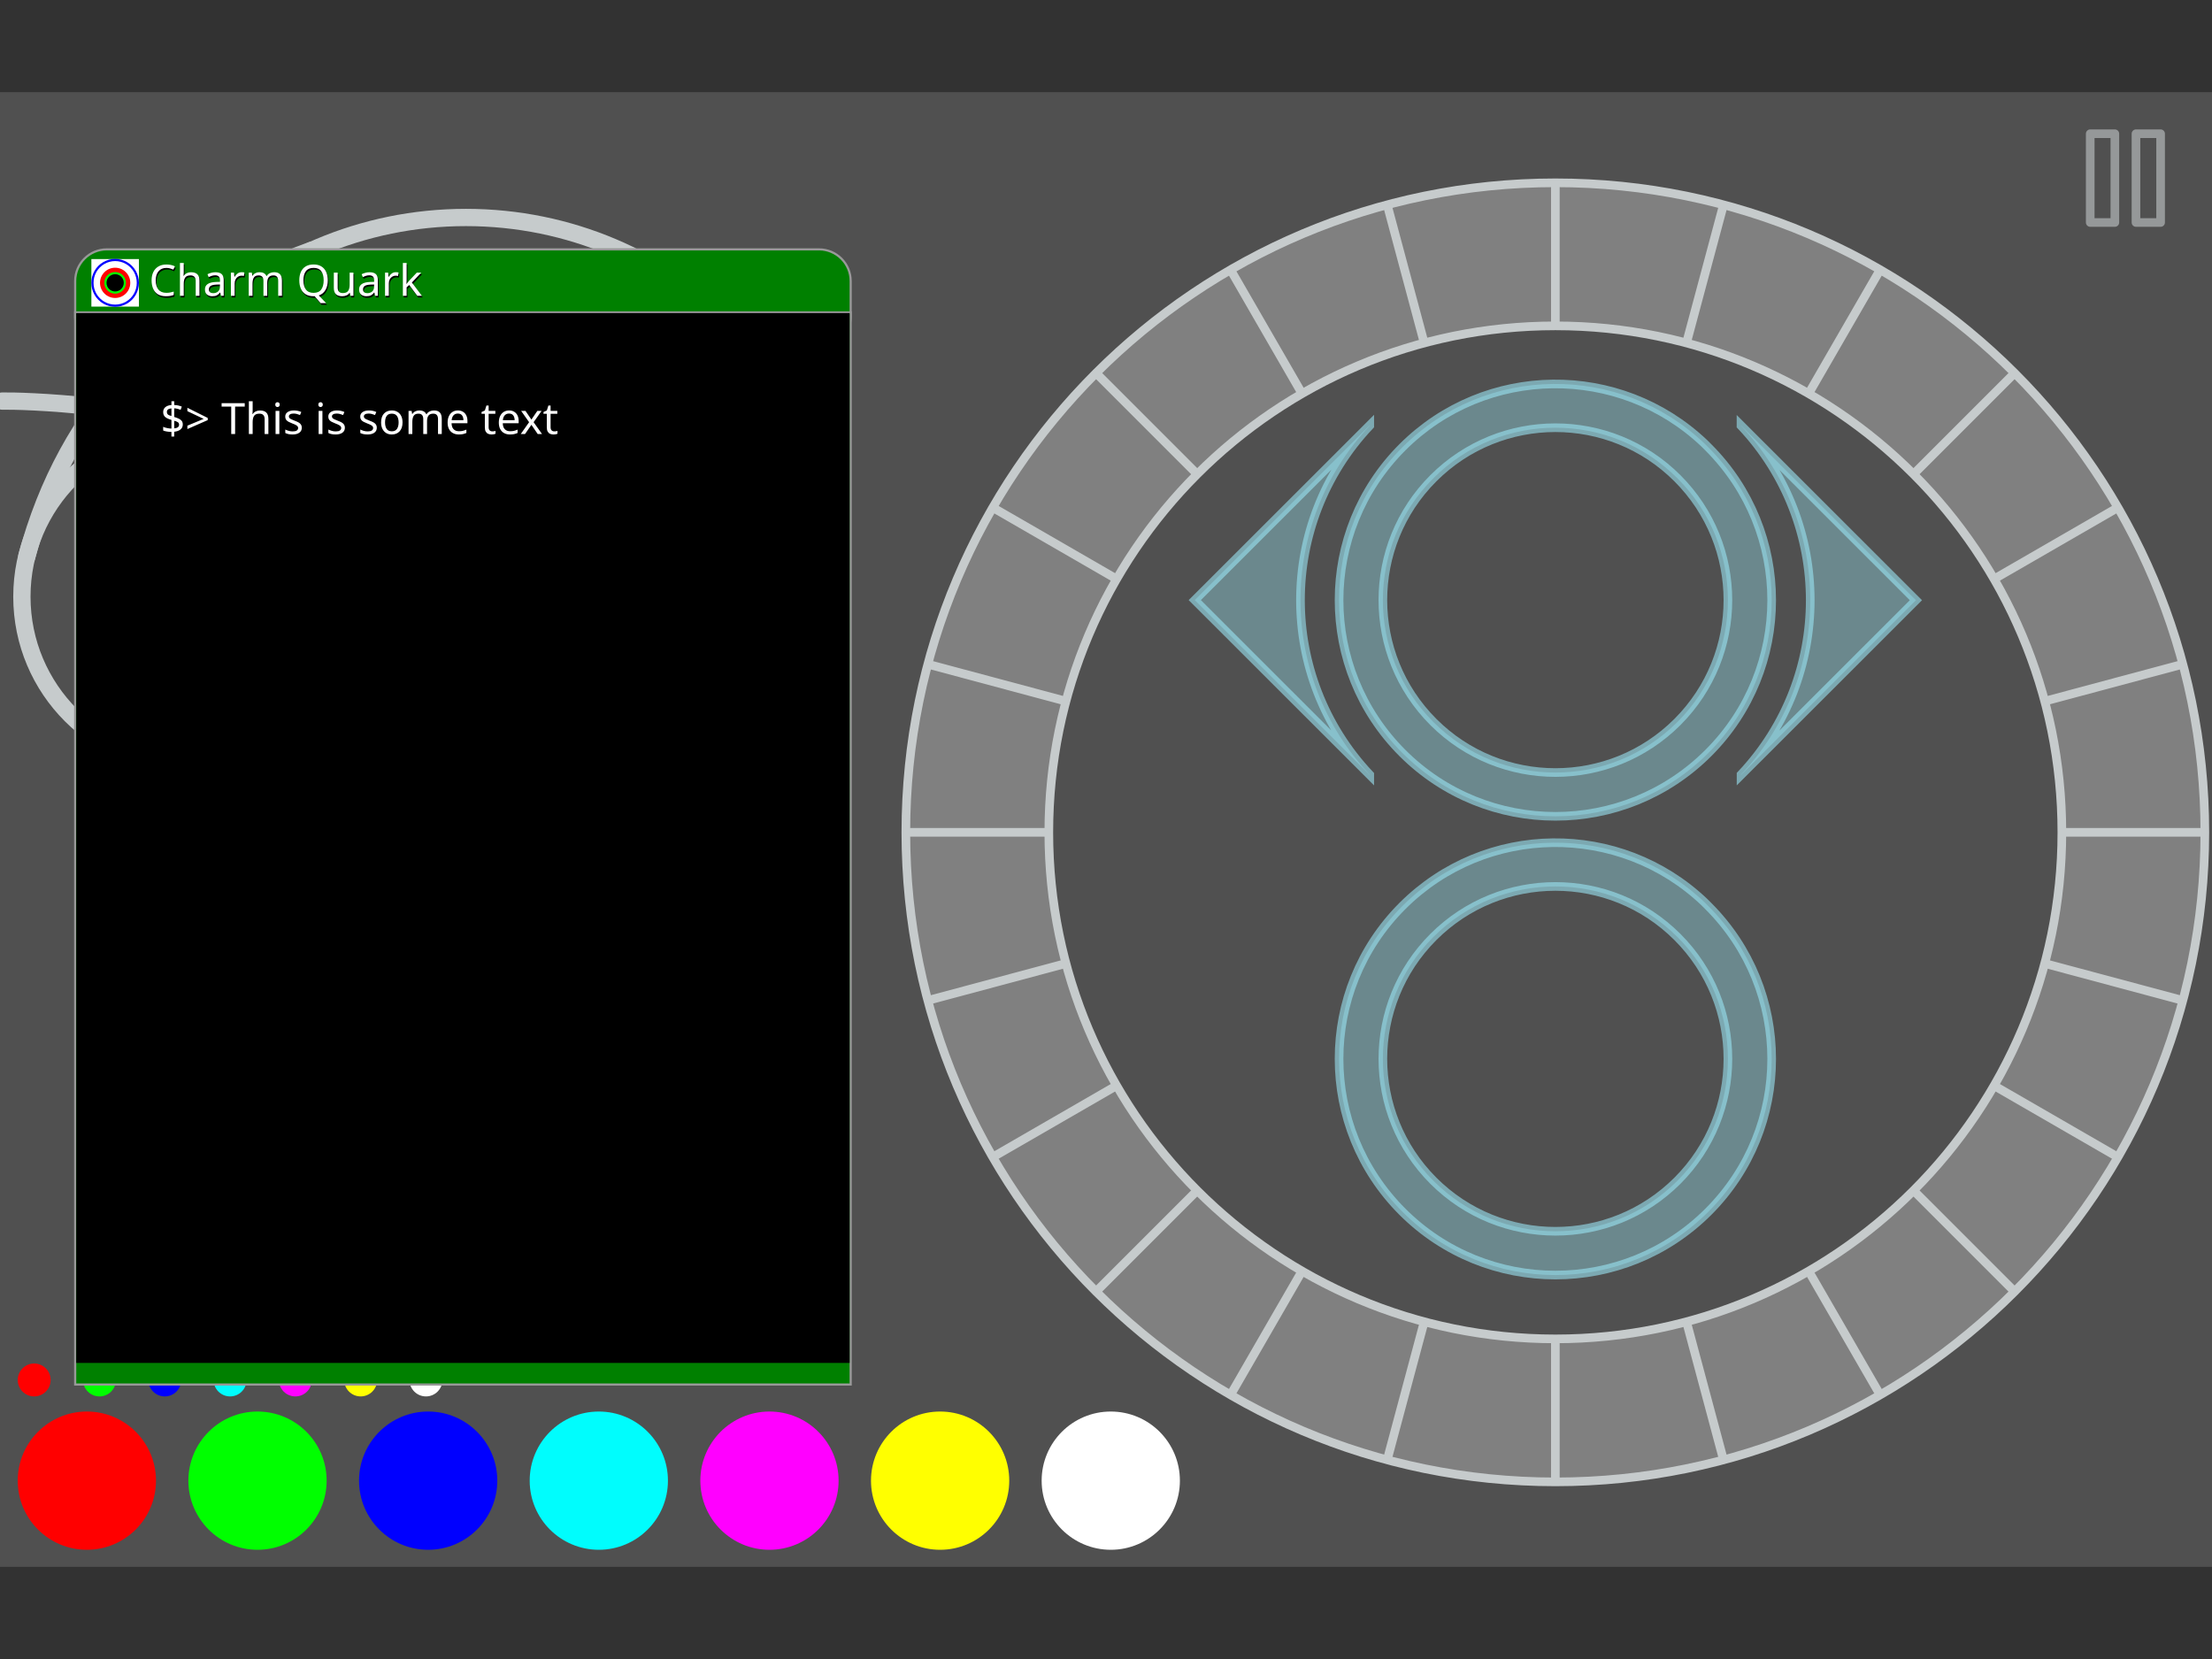
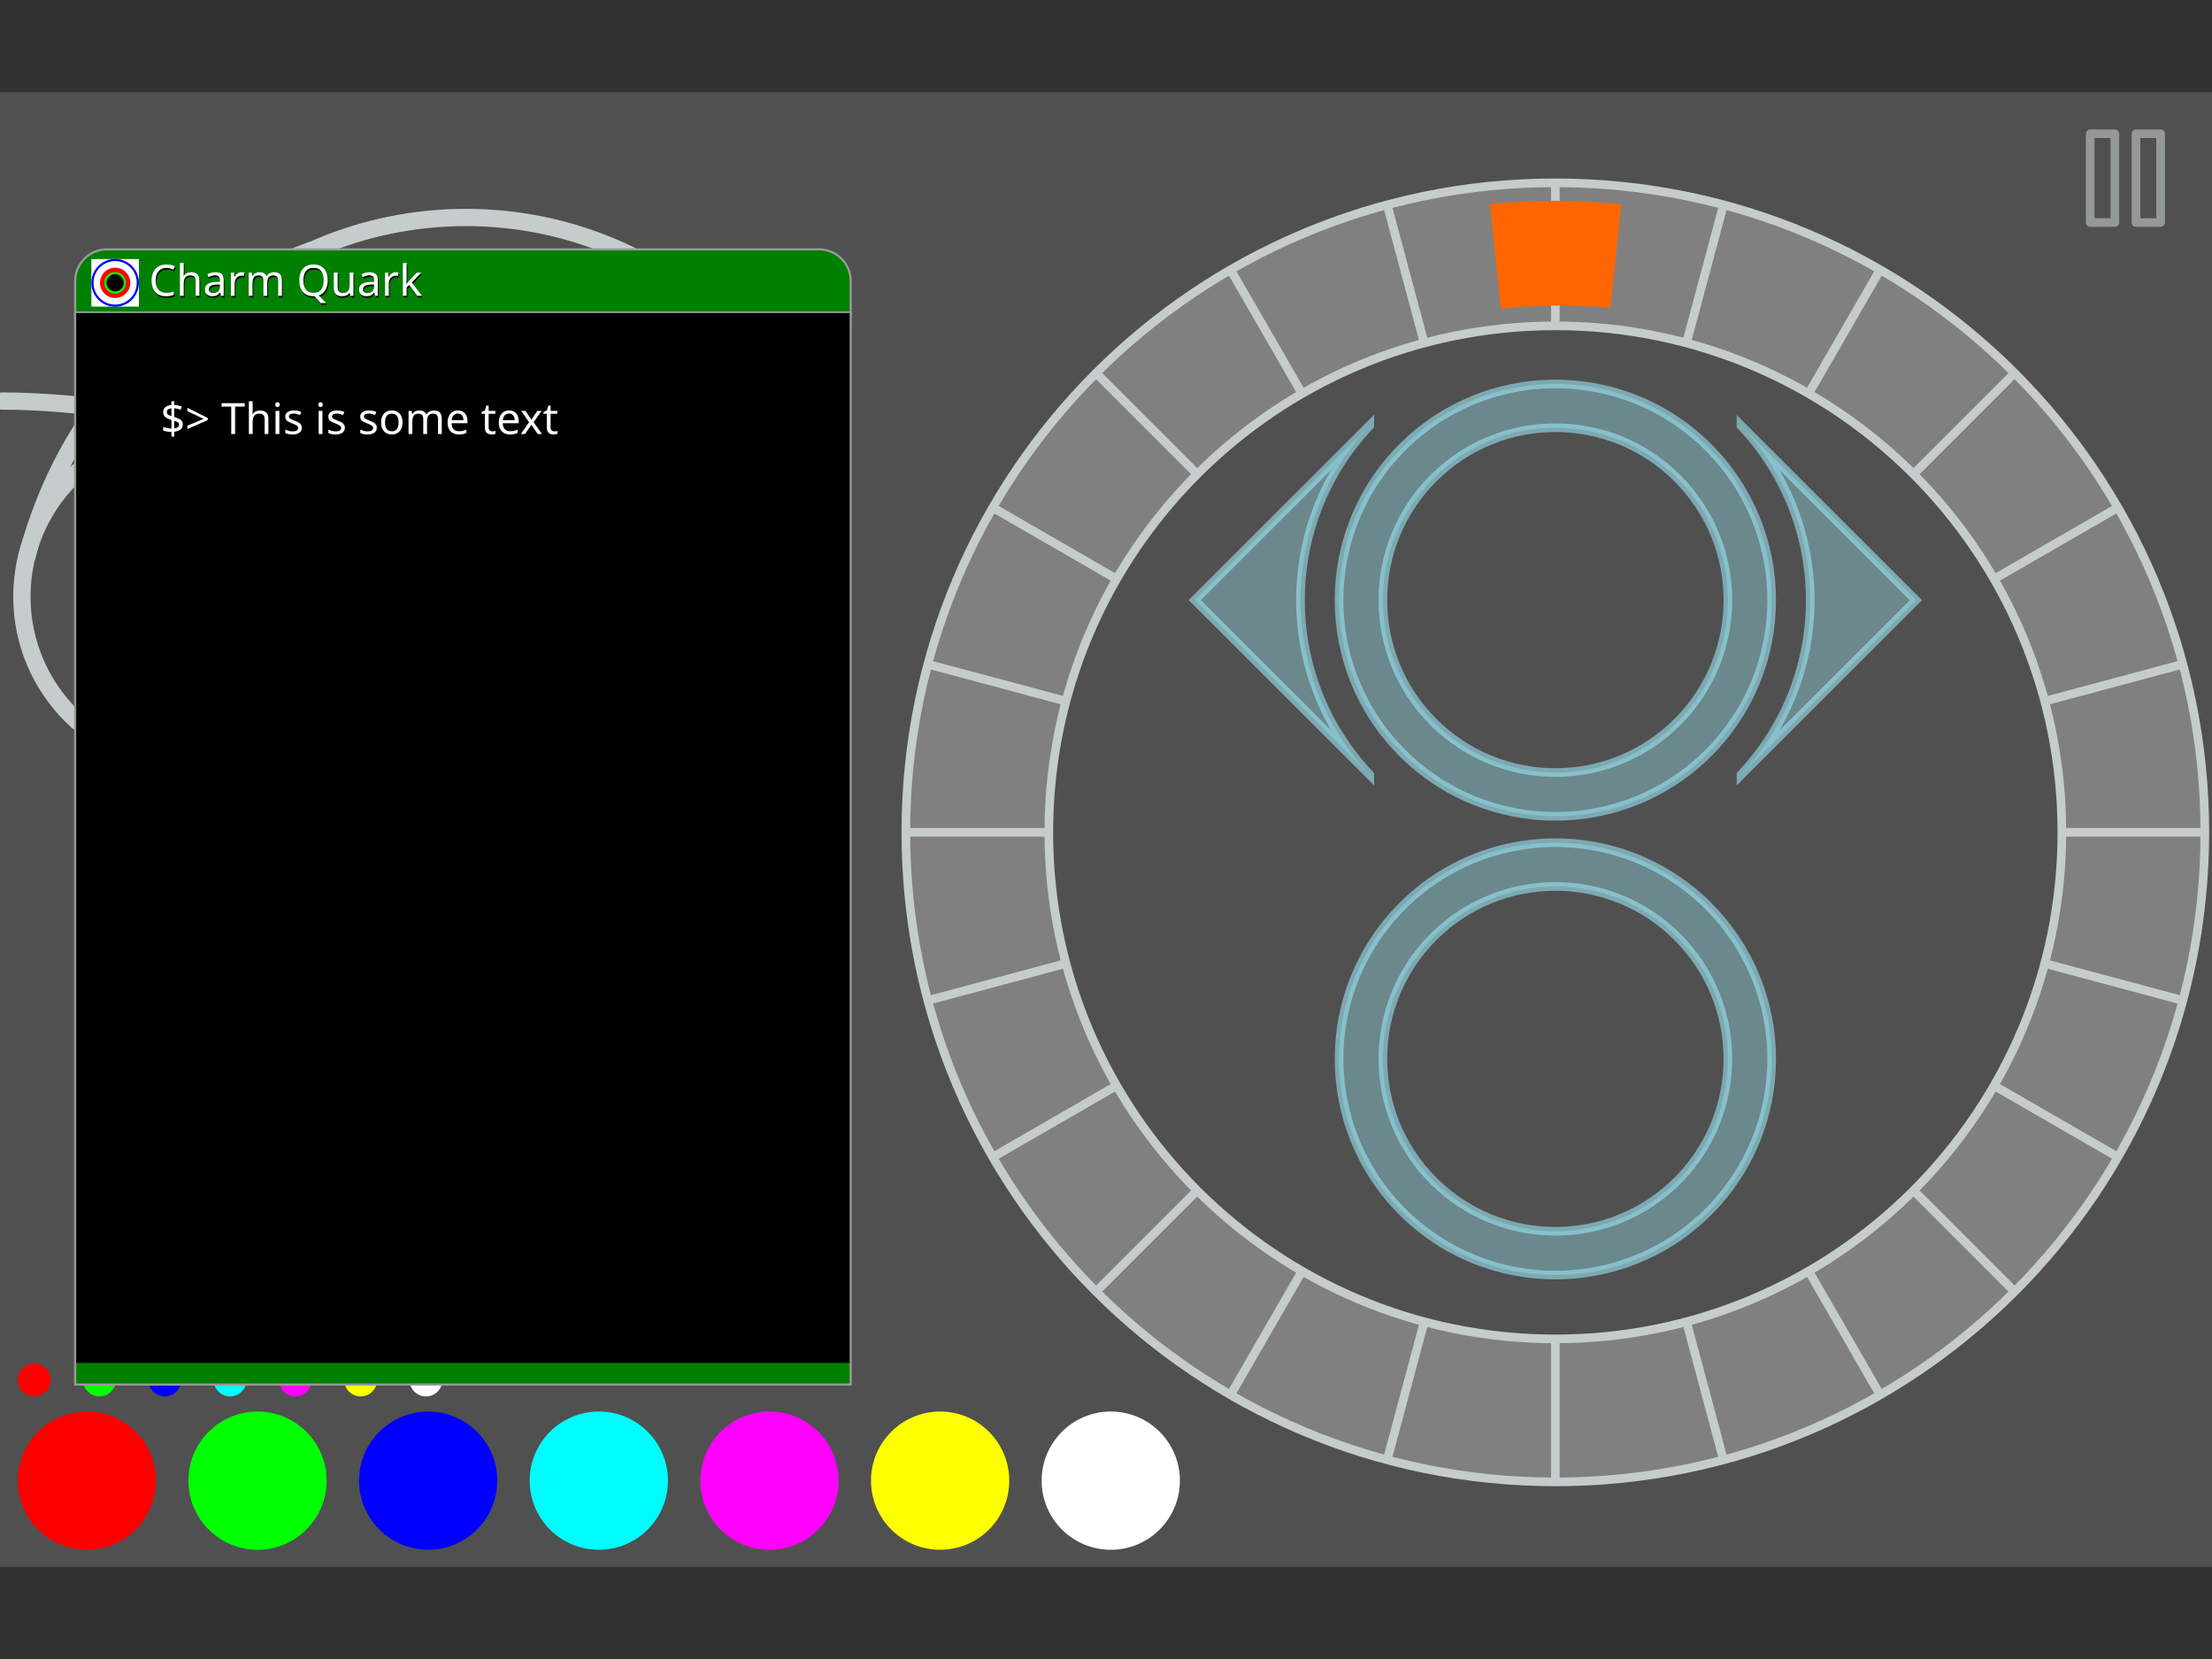
<svg xmlns="http://www.w3.org/2000/svg" xmlns:ns1="http://www.openswatchbook.org/uri/2009/osb" xmlns:xlink="http://www.w3.org/1999/xlink" width="1024" height="768" id="svg3101" version="1.1" style="display:inline;enable-background:new">
  <defs id="defs3103">
    <linearGradient id="linearGradient4024" ns1:paint="solid">
      <stop style="stop-color:#800000;stop-opacity:1;" offset="0" id="stop4026" />
    </linearGradient>
    <linearGradient id="linearGradient5970" ns1:paint="solid">
      <stop style="stop-color:#7bc9fd;stop-opacity:1;" offset="0" id="stop5972" />
    </linearGradient>
  </defs>
  <g id="layer1" transform="translate(0,-284.3622)" style="display:inline">
    <rect style="fill:#323232;fill-opacity:1;stroke:none" id="rect3128" width="1024" height="768" x="0" y="284.362" />
    <rect style="fill:#505050;fill-opacity:1;stroke:none" id="rect3130" width="1024" height="682.667" x="0" y="327.029" />
    <text xml:space="preserve" style="font-size:5px;font-style:normal;font-variant:normal;font-weight:normal;font-stretch:normal;line-height:125%;letter-spacing:0px;word-spacing:0px;fill:#000000;fill-opacity:1;stroke:none;font-family:American Typewriter;-inkscape-font-specification:American Typewriter" x="897.236" y="59.321" id="text3901" transform="translate(0,284.3622)">
      <tspan id="tspan3903" x="897.236" y="59.321" />
    </text>
  </g>
  <g id="layer10" style="display:none">
    <text transform="translate(0,-284.3622)" xml:space="preserve" style="font-size:5px;font-style:normal;font-variant:normal;font-weight:normal;font-stretch:normal;line-height:125%;letter-spacing:0px;word-spacing:0px;fill:#c6cbcc;fill-opacity:1;stroke:none;display:inline;enable-background:new;font-family:American Typewriter;-inkscape-font-specification:American Typewriter" x="15.89" y="350.039" id="text3905">
      <tspan id="tspan3907" x="15.89" y="350.039" style="font-size:16px;fill:#c6cbcc;fill-opacity:1">iPhone (42.19dpi) iPhone-hd (84.38dpi)</tspan>
    </text>
    <text transform="translate(0,-284.3622)" xml:space="preserve" style="font-size:5px;font-style:normal;font-variant:normal;font-weight:normal;font-stretch:normal;line-height:125%;letter-spacing:0px;word-spacing:0px;fill:#c6cbcc;fill-opacity:1;stroke:none;display:inline;enable-background:new;font-family:American Typewriter;-inkscape-font-specification:American Typewriter" x="15.89" y="311.904" id="text3909">
      <tspan id="tspan3911" x="15.89" y="311.904" style="font-size:16px;fill:#c6cbcc;fill-opacity:1">iPad (90dpi) iPad-hd (180dpi)</tspan>
    </text>
  </g>
  <g id="layer2" style="display:none">
    <g id="g3995" style="stroke:#c6cbcc;stroke-width:8;stroke-miterlimit:4;stroke-opacity:1;stroke-dasharray:none" transform="matrix(0,1,-1,0,649.4232,101.0982)">
      <path transform="matrix(1.158033,0,0,1.158033,-220.6651,-146.703)" d="m 628.171,448.618 c 0,106.77 -86.554,193.324 -193.324,193.324 -106.77,0 -193.324,-86.554 -193.324,-193.324 0,-106.77 86.554,-193.324 193.324,-193.324 106.77,0 193.324,86.554 193.324,193.324 z" id="path3985" style="fill:none;stroke:#c6cbcc;stroke-width:6.908;stroke-linecap:round;stroke-linejoin:round;stroke-miterlimit:4;stroke-opacity:1;stroke-dasharray:none" />
      <path style="fill:none;stroke:#c6cbcc;stroke-width:15.498;stroke-linecap:round;stroke-linejoin:round;stroke-miterlimit:4;stroke-opacity:1;stroke-dasharray:none" id="path3987" d="m 628.171,448.618 c 0,106.77 -86.554,193.324 -193.324,193.324 -106.77,0 -193.324,-86.554 -193.324,-193.324 0,-106.77 86.554,-193.324 193.324,-193.324 106.77,0 193.324,86.554 193.324,193.324 z" transform="matrix(0.5161971,0,0,0.5161971,60.27522,305.6159)" />
      <path id="path3989" d="m 364.291,477.009 c 38.86,55.419 96.306,41.577 128.008,-24.562" style="fill:none;stroke:#c6cbcc;stroke-width:8;stroke-linecap:round;stroke-linejoin:round;stroke-miterlimit:4;stroke-opacity:1;stroke-dasharray:none" />
      <path id="path3991" d="M 260.87,634.053 C 172.879,610.793 109.584,550.719 78.52,464.539" style="fill:none;stroke:#c6cbcc;stroke-width:8;stroke-linecap:round;stroke-linejoin:round;stroke-miterlimit:4;stroke-opacity:1;stroke-dasharray:none" />
      <path id="path3993" d="m 191.901,500.726 c -21.986,60.632 -23.845,137.154 -23.585,147.999" style="fill:none;stroke:#c6cbcc;stroke-width:8;stroke-linecap:round;stroke-linejoin:round;stroke-miterlimit:4;stroke-opacity:1;stroke-dasharray:none" />
    </g>
  </g>
  <g style="display:inline" id="g6105">
    <g transform="matrix(0,0.7777182,-0.7781244,0,505.7857,54.76984)" style="stroke:#c6cbcc;stroke-width:10.284;stroke-miterlimit:4;stroke-opacity:1;stroke-dasharray:none" id="lhcmap">
      <path style="fill:none;stroke:#c6cbcc;stroke-width:8.88;stroke-linecap:round;stroke-linejoin:round;stroke-miterlimit:4;stroke-opacity:1;stroke-dasharray:none" id="path6109" d="m 628.171,448.618 c 0,106.77 -86.554,193.324 -193.324,193.324 -106.77,0 -193.324,-86.554 -193.324,-193.324 0,-106.77 86.554,-193.324 193.324,-193.324 106.77,0 193.324,86.554 193.324,193.324 z" transform="matrix(1.158033,0,0,1.158033,-220.6651,-146.703)" />
      <path transform="matrix(0.5161971,0,0,0.5161971,60.27522,305.6159)" d="m 628.171,448.618 c 0,106.77 -86.554,193.324 -193.324,193.324 -106.77,0 -193.324,-86.554 -193.324,-193.324 0,-106.77 86.554,-193.324 193.324,-193.324 106.77,0 193.324,86.554 193.324,193.324 z" id="path6111" style="fill:none;stroke:#c6cbcc;stroke-width:19.922;stroke-linecap:round;stroke-linejoin:round;stroke-miterlimit:4;stroke-opacity:1;stroke-dasharray:none" />
      <path style="fill:none;stroke:#c6cbcc;stroke-width:10.284;stroke-linecap:round;stroke-linejoin:round;stroke-miterlimit:4;stroke-opacity:1;stroke-dasharray:none" d="m 364.291,477.009 c 38.86,55.419 96.306,41.577 128.008,-24.562" id="path6113" />
      <path style="fill:none;stroke:#c6cbcc;stroke-width:10.284;stroke-linecap:round;stroke-linejoin:round;stroke-miterlimit:4;stroke-opacity:1;stroke-dasharray:none" d="M 260.87,634.053 C 172.879,610.793 109.584,550.719 78.52,464.539" id="path6115" />
      <path style="fill:none;stroke:#c6cbcc;stroke-width:10.284;stroke-linecap:round;stroke-linejoin:round;stroke-miterlimit:4;stroke-opacity:1;stroke-dasharray:none" d="m 191.901,500.726 c -21.986,60.632 -23.845,137.154 -23.585,147.999" id="path6117" />
    </g>
  </g>
  <g id="layer4" style="display:inline">
    <path style="fill:#ff0000;fill-opacity:1;stroke:none;display:inline;enable-background:new" id="red-small" d="m 582.621,305.611 a 16.419,16.419 0 1 1 -32.839,0 16.419,16.419 0 1 1 32.839,0 z" transform="matrix(0,0.4637096,0.4637096,0,-125.8914,376.2773)" />
    <path transform="matrix(0,0.4637096,0.4637096,0,-95.66376,376.2773)" d="m 582.621,305.611 a 16.419,16.419 0 1 1 -32.839,0 16.419,16.419 0 1 1 32.839,0 z" id="green-small" style="fill:#00ff00;fill-opacity:1;stroke:none;display:inline;enable-background:new" />
    <path style="fill:#0000ff;fill-opacity:1;stroke:none;display:inline;enable-background:new" id="blue-small" d="m 582.621,305.611 a 16.419,16.419 0 1 1 -32.839,0 16.419,16.419 0 1 1 32.839,0 z" transform="matrix(0,0.4637096,0.4637096,0,-65.43618,376.2773)" />
    <path transform="matrix(0,0.4637096,0.4637096,0,-35.20859,376.2773)" d="m 582.621,305.611 a 16.419,16.419 0 1 1 -32.839,0 16.419,16.419 0 1 1 32.839,0 z" id="antired-small" style="fill:#00fdfd;fill-opacity:1;stroke:none;display:inline;enable-background:new" />
    <path style="fill:#ff00ff;fill-opacity:1;stroke:none;display:inline;enable-background:new" id="antigreen-small" d="m 582.621,305.611 a 16.419,16.419 0 1 1 -32.839,0 16.419,16.419 0 1 1 32.839,0 z" transform="matrix(0,0.4637096,0.4637096,0,-4.98101,376.2773)" />
    <path transform="matrix(0,0.4637096,0.4637096,0,25.24658,376.2773)" d="m 582.621,305.611 a 16.419,16.419 0 1 1 -32.839,0 16.419,16.419 0 1 1 32.839,0 z" id="antiblue-small" style="fill:#ffff00;fill-opacity:1;stroke:none;display:inline;enable-background:new" />
    <path transform="matrix(0,0.4637096,0.4637096,0,55.47416,376.2773)" d="m 582.621,305.611 a 16.419,16.419 0 1 1 -32.839,0 16.419,16.419 0 1 1 32.839,0 z" id="white-small" style="fill:#ffffff;fill-opacity:1;stroke:none;display:inline;enable-background:new" />
    <path transform="matrix(0,1.948925,1.948925,0,-555.4033,-418.0439)" d="m 582.621,305.611 a 16.419,16.419 0 1 1 -32.839,0 16.419,16.419 0 1 1 32.839,0 z" id="red" style="fill:#ff0000;fill-opacity:1;stroke:none;display:inline;enable-background:new" />
    <path style="fill:#00ff00;fill-opacity:1;stroke:none;display:inline;enable-background:new" id="green" d="m 582.621,305.611 a 16.419,16.419 0 1 1 -32.839,0 16.419,16.419 0 1 1 32.839,0 z" transform="matrix(0,1.948925,1.948925,0,-476.4033,-418.0439)" />
    <path transform="matrix(0,1.948925,1.948925,0,-397.4033,-418.0439)" d="m 582.621,305.611 a 16.419,16.419 0 1 1 -32.839,0 16.419,16.419 0 1 1 32.839,0 z" id="blue" style="fill:#0000ff;fill-opacity:1;stroke:none;display:inline;enable-background:new" />
    <path style="fill:#00fdfd;fill-opacity:1;stroke:none;display:inline;enable-background:new" id="antired" d="m 582.621,305.611 a 16.419,16.419 0 1 1 -32.839,0 16.419,16.419 0 1 1 32.839,0 z" transform="matrix(0,1.948925,1.948925,0,-318.4033,-418.0439)" />
    <path transform="matrix(0,1.948925,1.948925,0,-239.4033,-418.0439)" d="m 582.621,305.611 a 16.419,16.419 0 1 1 -32.839,0 16.419,16.419 0 1 1 32.839,0 z" id="antigreen" style="fill:#ff00ff;fill-opacity:1;stroke:none;display:inline;enable-background:new" />
    <path style="fill:#ffff00;fill-opacity:1;stroke:none;display:inline;enable-background:new" id="antiblue" d="m 582.621,305.611 a 16.419,16.419 0 1 1 -32.839,0 16.419,16.419 0 1 1 32.839,0 z" transform="matrix(0,1.948925,1.948925,0,-160.4033,-418.0439)" />
    <path style="fill:#ffffff;fill-opacity:1;stroke:none;display:inline;enable-background:new" id="white" d="m 582.621,305.611 a 16.419,16.419 0 1 1 -32.839,0 16.419,16.419 0 1 1 32.839,0 z" transform="matrix(0,1.948925,1.948925,0,-81.4033,-418.0439)" />
  </g>
  <g id="layer3" style="display:inline">
    <rect style="fill:#008000;fill-opacity:1;stroke:#999999;stroke-width:1;stroke-miterlimit:4;stroke-opacity:1;stroke-dasharray:none" id="rect3195" width="359.001" height="45.875" x="34.803" y="115.432" ry="14.68" rx="14.68" />
    <rect ry="0" y="144.621" x="34.803" height="496.311" width="359" id="rect3971" style="fill:#008000;fill-opacity:1;stroke:#999999;stroke-width:1;stroke-miterlimit:4;stroke-opacity:1;stroke-dasharray:none" />
    <rect style="fill:#000000;fill-opacity:1;stroke:none" id="rect3973" width="358" height="486" x="35.303" y="144.932" ry="0" />
    <rect style="fill:#ffffff;fill-opacity:1;stroke:none" id="rect5865" width="22.003" height="22.003" x="42.303" y="119.932" rx="0" ry="14.68" />
    <path transform="matrix(0.5758122,0,0,0.5758122,-213.0286,75.37879)" d="m 481.636,96.481 a 19.101,19.101 0 1 1 -38.201,0 19.101,19.101 0 1 1 38.201,0 z" id="path5861" style="fill:#0000ff;fill-opacity:1;stroke:none" />
    <path style="fill:#ffffff;fill-opacity:1;stroke:none" id="path4002" d="m 481.636,96.481 a 19.101,19.101 0 1 1 -38.201,0 19.101,19.101 0 1 1 38.201,0 z" transform="matrix(0.5236264,0,0,0.5236264,-188.8908,80.41371)" />
    <path style="fill:#ff0000;fill-opacity:1;stroke:none" id="path4004" d="m 440.813,95.919 a 11.423,11.423 0 1 1 -22.846,0 11.423,11.423 0 1 1 22.846,0 z" transform="matrix(0.6129423,0,0,0.6129423,-209.8865,72.14079)" />
    <path transform="matrix(0.4378562,0,0,0.4378562,-134.7062,88.93486)" d="m 440.813,95.919 a 11.423,11.423 0 1 1 -22.846,0 11.423,11.423 0 1 1 22.846,0 z" id="path4008" style="fill:#00ff00;fill-opacity:1;stroke:none" />
    <path style="fill:#000000;fill-opacity:1;stroke:none" id="path4010" d="m 440.813,95.919 a 11.423,11.423 0 1 1 -22.846,0 11.423,11.423 0 1 1 22.846,0 z" transform="matrix(0.3500318,0,0,0.3500318,-96.99523,97.35888)" />
    <g id="pause">
      <rect y="61.905" x="988.806" height="41.09" width="11.405" id="rect6305" style="fill:none;stroke:#c6cbcc;stroke-width:4;stroke-linecap:round;stroke-linejoin:round;stroke-miterlimit:4;stroke-opacity:0.588;stroke-dasharray:none" />
      <rect style="fill:none;stroke:#c6cbcc;stroke-width:4;stroke-linecap:round;stroke-linejoin:round;stroke-miterlimit:4;stroke-opacity:0.588;stroke-dasharray:none" id="rect6307" width="11.405" height="41.09" x="967.625" y="61.905" />
    </g>
    <g id="thumbguide" transform="matrix(0.8692346,0.8686876,-0.8692346,0.8686876,58.98988,48.90752)" style="fill:#9be7f6;fill-opacity:0.372;stroke:#9be7f7;stroke-width:3.255;stroke-miterlimit:4;stroke-opacity:0.588;stroke-dasharray:none">
      <path id="path6325" d="m 509.906,-329.928 c -44.014,1.115 -79.375,37.154 -79.375,81.438 0,44.986 36.483,81.469 81.469,81.469 44.986,0 81.469,-36.483 81.469,-81.469 0,-44.986 -36.483,-81.438 -81.469,-81.438 -0.703,0 -1.395,-0.018 -2.094,0 z M 512,-313.459 c 35.882,0 64.969,29.087 64.969,64.969 0,35.882 -29.087,64.969 -64.969,64.969 -35.882,0 -64.969,-29.087 -64.969,-64.969 0,-35.882 29.087,-64.969 64.969,-64.969 z" style="fill:#9be7f6;fill-opacity:0.372;stroke:#9be7f7;stroke-width:3.255;stroke-miterlimit:4;stroke-opacity:0.588;stroke-dasharray:none" />
      <path id="rect6321" d="m 514.875,-344.469 0.062,0.062 c 50.675,1.528 91.469,42.294 93,92.969 l 0.094,0.094 0,-93.125 -93.156,0 z m -98.906,98.812 0,93.188 93.188,0 -0.062,-0.062 c -50.702,-1.513 -91.519,-42.329 -93.031,-93.031 l -0.094,-0.094 z" style="fill:#9be7f6;fill-opacity:0.372;stroke:#9be7f7;stroke-width:3.255;stroke-miterlimit:4;stroke-opacity:0.588;stroke-dasharray:none" />
    </g>
    <path id="firebutton" d="m 789.003,417.616 c -39.228,-37.266 -101.291,-36.677 -139.784,1.792 -39.103,39.079 -39.103,102.463 0,141.542 39.103,39.079 102.527,39.079 141.631,0 39.103,-39.079 39.076,-102.436 -0.027,-141.515 -0.611,-0.611 -1.197,-1.227 -1.82,-1.819 z m -12.495,16.125 c 31.19,31.17 31.19,81.705 0,112.875 -31.19,31.17 -81.756,31.17 -112.946,0 -31.19,-31.17 -31.19,-81.705 0,-112.875 31.19,-31.17 81.756,-31.17 112.946,0 z" style="fill:#9be7f6;fill-opacity:0.372;stroke:#9be7f7;stroke-width:4;stroke-miterlimit:4;stroke-opacity:0.588;stroke-dasharray:none" />
  </g>
  <g id="layer6" style="display:inline">
    <g style="display:inline;enable-background:new" id="g3996" transform="translate(-531.2947,64.58856)">
      <text xml:space="preserve" style="font-size:20px;font-style:normal;font-variant:normal;font-weight:normal;font-stretch:normal;line-height:125%;letter-spacing:0px;word-spacing:0px;fill:#000000;fill-opacity:1;stroke:none;font-family:American Typewriter;-inkscape-font-specification:American Typewriter" x="600.629" y="73.092" id="text3991">
        <tspan id="tspan3993" x="600.629" y="73.092">Charm Quark</tspan>
      </text>
      <text id="text3987" y="72.343" x="600.254" style="font-size:20px;font-style:normal;font-variant:normal;font-weight:normal;font-stretch:normal;line-height:125%;letter-spacing:0px;word-spacing:0px;fill:#ffffff;fill-opacity:1;stroke:none;font-family:American Typewriter;-inkscape-font-specification:American Typewriter" xml:space="preserve">
        <tspan y="72.343" x="600.254" id="tspan3989">Charm Quark</tspan>
      </text>
    </g>
    <text xml:space="preserve" style="font-size:20px;font-style:normal;font-variant:normal;font-weight:normal;font-stretch:normal;line-height:125%;letter-spacing:0px;word-spacing:0px;fill:#ffffff;fill-opacity:1;stroke:none;display:inline;enable-background:new;font-family:Krungthep;-inkscape-font-specification:Krungthep" x="74.303" y="200.932" id="text4018">
      <tspan id="tspan4020" x="74.303" y="200.932">$&gt; This is some text</tspan>
    </text>
  </g>
  <g id="layer5" style="display:none">
    <path style="fill:#800000;fill-opacity:1;stroke:#999999;stroke-width:0.416;stroke-linecap:round;stroke-linejoin:round;stroke-miterlimit:4;stroke-opacity:1;stroke-dasharray:none;display:inline;enable-background:new" id="path4022" d="m 840,300.5 a 97.5,97.5 0 1 1 -195,0 97.5,97.5 0 1 1 195,0 z" transform="matrix(2.404968,0,0,2.404968,-1064.81,-338.6928)" />
    <path d="m 840,300.5 a 97.5,97.5 0 1 1 -195,0 97.5,97.5 0 1 1 195,0 z" id="path5471" style="fill:#0000ff;fill-opacity:1;stroke:#999999;stroke-width:1.474;stroke-linecap:round;stroke-linejoin:round;stroke-miterlimit:4;stroke-opacity:1;stroke-dasharray:none;display:inline;enable-background:new" transform="matrix(0.6783242,0,0,0.6783242,217.2232,180.1636)" />
    <path transform="matrix(0.4193278,0,0,0.4193278,409.528,257.992)" style="fill:#333333;fill-opacity:1;stroke:#999999;stroke-width:2.385;stroke-linecap:round;stroke-linejoin:round;stroke-miterlimit:4;stroke-opacity:1;stroke-dasharray:none;display:inline;enable-background:new" id="path5475" d="m 840,300.5 a 97.5,97.5 0 1 1 -195,0 97.5,97.5 0 1 1 195,0 z" />
    <path d="m 840,300.5 a 97.5,97.5 0 1 1 -195,0 97.5,97.5 0 1 1 195,0 z" id="path5477" style="fill:#ff0000;fill-opacity:1;stroke:#999999;stroke-width:5.405;stroke-linecap:round;stroke-linejoin:round;stroke-miterlimit:4;stroke-opacity:1;stroke-dasharray:none;display:inline;enable-background:new" transform="matrix(0.1849976,0,0,0.1849976,583.5182,328.4082)" />
  </g>
  <g id="layer7" style="display:none">
    <g style="display:inline;enable-background:new" id="g5749" transform="matrix(2.303969,0,0,2.303969,-989.818,-308.3427)">
      <g style="stroke:none" id="g5491">
        <rect style="fill:#00ff00;stroke:none;display:inline;enable-background:new" id="rect5479" width="5" height="36.695" x="740" y="231.305" />
        <rect y="333" x="740" height="43.581" width="5" id="rect5481" style="fill:#00ff00;stroke:none;display:inline;enable-background:new" />
      </g>
      <g style="stroke:none" transform="matrix(0.9814429,0.1917546,-0.1917546,0.9814429,71.40091,-136.8014)" id="g5501">
        <rect y="227.945" x="740" height="40.055" width="5" id="rect5503" style="fill:#00ff00;stroke:none;display:inline;enable-background:new" />
        <rect style="fill:#00ff00;stroke:none;display:inline;enable-background:new" id="rect5505" width="5" height="43.3" x="740" y="333" />
      </g>
      <g style="stroke:none" id="g5507" transform="matrix(0.924773,0.3805193,-0.3805193,0.924773,170.2021,-259.9299)">
        <rect style="fill:#00ff00;stroke:none;display:inline;enable-background:new" id="rect5509" width="5" height="18.687" x="740" y="249.313" />
        <rect y="333" x="740" height="53.288" width="5" id="rect5511" style="fill:#00ff00;stroke:none;display:inline;enable-background:new" />
      </g>
      <g style="stroke:none" transform="matrix(0.8292573,0.558867,-0.558867,0.8292573,294.716,-363.6506)" id="g5513">
        <rect y="237.38" x="740" height="30.62" width="5" id="rect5515" style="fill:#00ff00;stroke:none;display:inline;enable-background:new" />
        <rect style="fill:#00ff00;stroke:none;display:inline;enable-background:new" id="rect5517" width="5" height="39.69" x="740" y="333" />
      </g>
      <g style="stroke:none" id="g5519" transform="matrix(0.7059448,0.7082669,-0.7082669,0.7059448,431.1701,-437.5245)">
        <rect style="fill:#00ff00;stroke:none;display:inline;enable-background:new" id="rect5521" width="5" height="45.391" x="740" y="222.609" />
        <rect y="333" x="740" height="52.507" width="5" id="rect5523" style="fill:#00ff00;stroke:none;display:inline;enable-background:new" />
      </g>
      <g style="stroke:none" transform="matrix(0.4358829,0.9000034,-0.9000034,0.4358829,689.3079,-498.7353)" id="g5525">
        <rect transform="matrix(0.991229,-0.1321554,0.1321554,0.991229,0,0)" y="304.231" x="693.837" height="59.259" width="4.938" id="rect5527" style="fill:#00ff00;stroke:none;display:inline;enable-background:new" />
        <rect transform="matrix(0.991229,-0.1321554,0.1321554,0.991229,0,0)" style="fill:#00ff00;stroke:none;display:inline;enable-background:new" id="rect5529" width="5" height="51.469" x="693.775" y="428.49" />
      </g>
      <g style="stroke:none" id="g5531" transform="matrix(0.1862802,0.9824967,-0.9824967,0.1862802,899.4272,-484.981)">
        <rect style="fill:#00ff00;stroke:none;display:inline;enable-background:new" id="rect5533" width="5" height="28.409" x="740" y="239.591" />
        <rect y="333" x="740" height="17.481" width="5" id="rect5535" style="fill:#00ff00;stroke:none;display:inline;enable-background:new" />
      </g>
      <g style="stroke:none" transform="matrix(0.3823617,0.9240127,-0.9240127,0.3823617,736.2623,-500.4791)" id="g5537">
        <rect y="217.333" x="740" height="50.667" width="5" id="rect5539" style="fill:#00ff00;stroke:none;display:inline;enable-background:new" />
        <rect style="fill:#00ff00;stroke:none;display:inline;enable-background:new" id="rect5541" width="5" height="27.969" x="740" y="333" />
      </g>
      <g style="stroke:none" transform="matrix(0,1,-1,0,1043,-442)" id="g5591">
        <rect y="248.783" x="740" height="19.217" width="5" id="rect5593" style="fill:#00ff00;stroke:none;display:inline;enable-background:new" />
        <rect style="fill:#00ff00;stroke:none;display:inline;enable-background:new" id="rect5595" width="5" height="9.683" x="740" y="333" />
      </g>
      <g style="stroke:none" id="g5597" transform="matrix(-0.1917546,0.9814429,-0.9814429,-0.1917546,1179.801,-370.5991)">
        <rect style="fill:#00ff00;stroke:none;display:inline;enable-background:new" id="rect5599" width="5" height="9.105" x="740" y="258.895" />
        <rect y="333" x="740" height="32.485" width="5" id="rect5601" style="fill:#00ff00;stroke:none;display:inline;enable-background:new" />
      </g>
      <g style="stroke:none" transform="matrix(-0.3805193,0.924773,-0.924773,-0.3805193,1302.93,-271.7979)" id="g5603">
        <rect y="230.355" x="740" height="37.645" width="5" id="rect5605" style="fill:#00ff00;stroke:none;display:inline;enable-background:new" />
        <rect style="fill:#00ff00;stroke:none;display:inline;enable-background:new" id="rect5607" width="5" height="36.665" x="740" y="333" />
      </g>
      <g style="stroke:none" id="g5609" transform="matrix(-0.558867,0.8292573,-0.8292573,-0.558867,1406.651,-147.284)">
        <rect style="fill:#00ff00;stroke:none;display:inline;enable-background:new" id="rect5611" width="5" height="49.411" x="740" y="218.589" />
        <rect y="333" x="740" height="34.124" width="5" id="rect5613" style="fill:#00ff00;stroke:none;display:inline;enable-background:new" />
      </g>
      <g style="stroke:none" transform="matrix(-0.7082669,0.7059448,-0.7059448,-0.7082669,1480.524,-10.82983)" id="g5615">
        <rect y="238.337" x="740" height="29.663" width="5" id="rect5617" style="fill:#00ff00;stroke:none;display:inline;enable-background:new" />
        <rect style="fill:#00ff00;stroke:none;display:inline;enable-background:new" id="rect5619" width="5" height="39.022" x="740" y="333" />
      </g>
      <g style="stroke:none" id="g5621" transform="matrix(-0.9000034,0.4358829,-0.4358829,-0.9000034,1541.735,247.308)">
        <rect style="fill:#00ff00;stroke:none;display:inline;enable-background:new" id="rect5623" width="5" height="42.221" x="693.775" y="321.269" transform="matrix(0.991229,-0.1321554,0.1321554,0.991229,0,0)" />
        <rect y="428.49" x="693.775" height="45.006" width="5" id="rect5625" style="fill:#00ff00;stroke:none;display:inline;enable-background:new" transform="matrix(0.991229,-0.1321554,0.1321554,0.991229,0,0)" />
      </g>
      <g style="stroke:none" transform="matrix(-0.9824967,0.1862802,-0.1862802,-0.9824967,1527.981,457.4272)" id="g5627">
        <rect y="236.074" x="740" height="31.926" width="5" id="rect5629" style="fill:#00ff00;stroke:none;display:inline;enable-background:new" />
        <rect style="fill:#00ff00;stroke:none;display:inline;enable-background:new" id="rect5631" width="5" height="44.388" x="740" y="333" />
      </g>
      <g style="stroke:none" id="g5633" transform="matrix(-0.9240127,0.3823617,-0.3823617,-0.9240127,1543.479,294.2623)">
        <rect style="fill:#00ff00;stroke:none;display:inline;enable-background:new" id="rect5635" width="5" height="46.921" x="740" y="221.079" />
        <rect y="333" x="740" height="54.245" width="5" id="rect5637" style="fill:#00ff00;stroke:none;display:inline;enable-background:new" />
      </g>
    </g>
  </g>
  <g id="layer9" style="display:inline">
    <g id="detector">
      <path id="path6103" d="m 720.031,84.625 c -166.062,0 -300.688,134.626 -300.688,300.688 0,166.062 134.626,300.688 300.688,300.688 166.062,0 300.656,-134.626 300.656,-300.688 0,-166.062 -134.594,-300.688 -300.656,-300.688 z m 0,66.219 c 129.502,0 234.469,104.967 234.469,234.469 0,129.502 -104.967,234.5 -234.469,234.5 -129.502,0 -234.5,-104.998 -234.5,-234.5 0,-129.502 104.998,-234.469 234.5,-234.469 z" style="fill:#808080;fill-opacity:1;stroke:#c6cbcc;stroke-width:4;stroke-miterlimit:4;stroke-opacity:1;stroke-dasharray:none" />
      <path id="path6159" d="m 421.482,385.312 62.577,0" style="fill:#808080;fill-opacity:1;stroke:#c6cbcc;stroke-width:4;stroke-linecap:round;stroke-linejoin:round;stroke-miterlimit:4;stroke-opacity:1;stroke-dasharray:none" />
      <use height="768" width="1024" transform="translate(534.49,0)" id="use6183" xlink:href="#path6159" y="0" x="0" />
      <use height="768" width="1024" transform="matrix(0,1,-1,0,1105.328,-334.7031)" id="use6197" xlink:href="#path6159" y="0" x="0" />
      <use height="768" width="1024" transform="matrix(0,1,-1,0,1105.328,-334.7031)" id="use6199" xlink:href="#use6183" y="0" x="0" />
      <use x="0" y="0" xlink:href="#path6159" id="use6201" transform="matrix(-0.7071068,0.7071068,-0.7071068,-0.7071068,1501.601,148.6416)" width="1024" height="768" />
      <use x="0" y="0" xlink:href="#use6183" id="use6203" transform="matrix(-0.7071068,0.7071068,-0.7071068,-0.7071068,1501.601,148.6416)" width="1024" height="768" />
      <use height="768" width="1024" transform="matrix(0.7071068,0.7071068,-0.7071068,0.7071068,483.3447,-396.2725)" id="use6205" xlink:href="#path6159" y="0" x="0" />
      <use height="768" width="1024" transform="matrix(0.7071068,0.7071068,-0.7071068,0.7071068,483.3447,-396.2725)" id="use6207" xlink:href="#use6183" y="0" x="0" />
      <use x="0" y="0" xlink:href="#path6159" id="use6209" transform="matrix(0.258819,0.9659258,-0.9659258,0.258819,905.8451,-409.8954)" width="1024" height="768" />
      <use x="0" y="0" xlink:href="#use6183" id="use6211" transform="matrix(0.258819,0.9659258,-0.9659258,0.258819,905.8451,-409.8954)" width="1024" height="768" />
      <use height="768" width="1024" transform="matrix(0.5,0.8660254,-0.8660254,0.5,693.6982,-430.8956)" id="use6213" xlink:href="#path6159" y="0" x="0" />
      <use height="768" width="1024" transform="matrix(0.5,0.8660254,-0.8660254,0.5,693.6982,-430.8956)" id="use6215" xlink:href="#use6183" y="0" x="0" />
      <use x="0" y="0" xlink:href="#path6159" id="use6217" transform="matrix(0.8660254,0.5,-0.5,0.8660254,289.12,-308.3857)" width="1024" height="768" />
      <use x="0" y="0" xlink:href="#use6183" id="use6219" transform="matrix(0.8660254,0.5,-0.5,0.8660254,289.12,-308.3857)" width="1024" height="768" />
      <use height="768" width="1024" transform="matrix(0.9659258,0.258819,-0.258819,0.9659258,124.2601,-173.2246)" id="use6221" xlink:href="#path6159" y="0" x="0" />
      <use height="768" width="1024" transform="matrix(0.9659258,0.258819,-0.258819,0.9659258,124.2601,-173.2246)" id="use6223" xlink:href="#use6183" y="0" x="0" />
      <use x="0" y="0" xlink:href="#path6159" id="use6225" transform="matrix(0.9659258,-0.258819,0.258819,0.9659258,-75.1923,199.4829)" width="1024" height="768" />
      <use x="0" y="0" xlink:href="#use6183" id="use6227" transform="matrix(0.9659258,-0.258819,0.258819,0.9659258,-75.1923,199.4829)" width="1024" height="768" />
      <use height="768" width="1024" transform="matrix(0.8660254,-0.5,0.5,0.8660254,-96.19247,411.6299)" id="use6229" xlink:href="#path6159" y="0" x="0" />
      <use height="768" width="1024" transform="matrix(0.8660254,-0.5,0.5,0.8660254,-96.19247,411.6299)" id="use6231" xlink:href="#use6183" y="0" x="0" />
      <use x="0" y="0" xlink:href="#path6159" id="use6233" transform="matrix(0.5,-0.8660254,0.8660254,0.5,26.31737,816.208)" width="1024" height="768" />
      <use x="0" y="0" xlink:href="#use6183" id="use6235" transform="matrix(0.5,-0.8660254,0.8660254,0.5,26.31737,816.208)" width="1024" height="768" />
      <use height="768" width="1024" transform="matrix(0.258819,-0.9659258,0.9659258,0.258819,161.4785,981.0679)" id="use6237" xlink:href="#path6159" y="0" x="0" />
      <use height="768" width="1024" transform="matrix(0.258819,-0.9659258,0.9659258,0.258819,161.4785,981.0679)" id="use6239" xlink:href="#use6183" y="0" x="0" />
    </g>
+     <path style="fill:#ff6600;fill-opacity:1;stroke:none;display:inline;enable-background:new" d="M 720.031 92.938 C 709.801 92.938 699.679 93.443 689.719 94.469 L 694.781 143 C 703.861 141.985 713.087 141.438 722.438 141.438 C 730.217 141.438 737.905 141.826 745.5 142.531 L 750.531 94.5 C 740.51 93.462 730.327 92.938 720.031 92.938 z " id="blink" />
  </g>
</svg>
